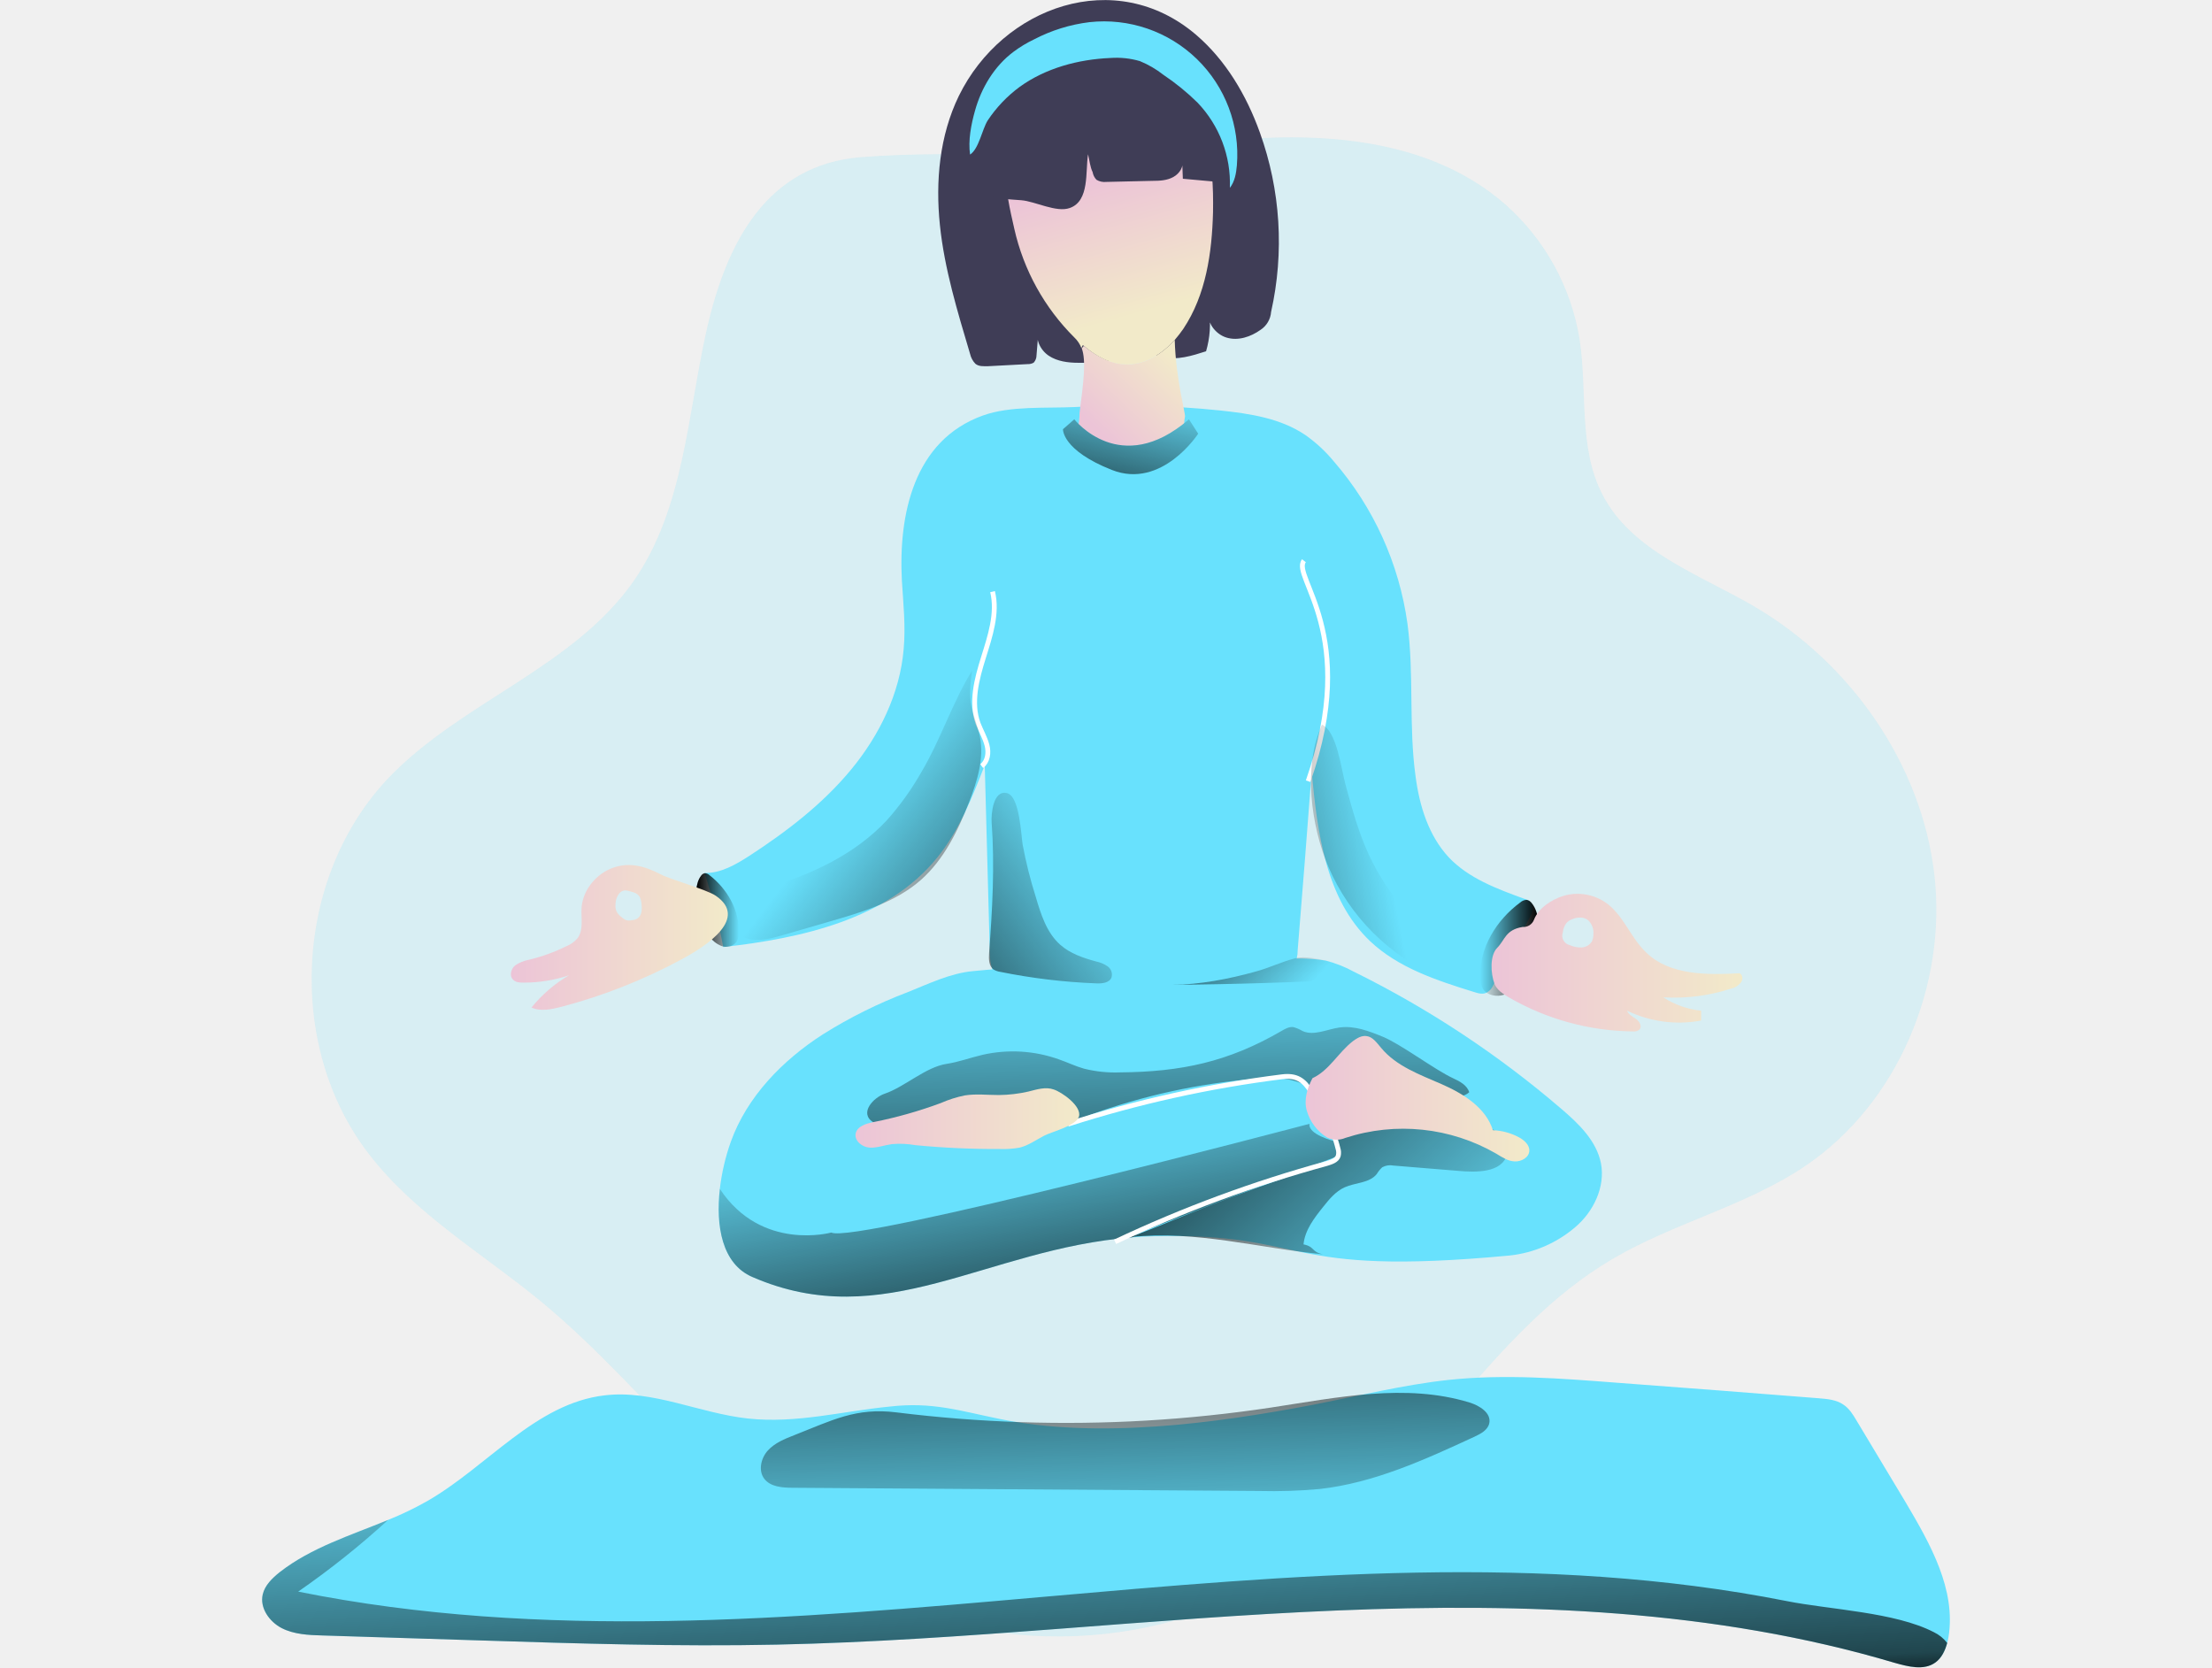
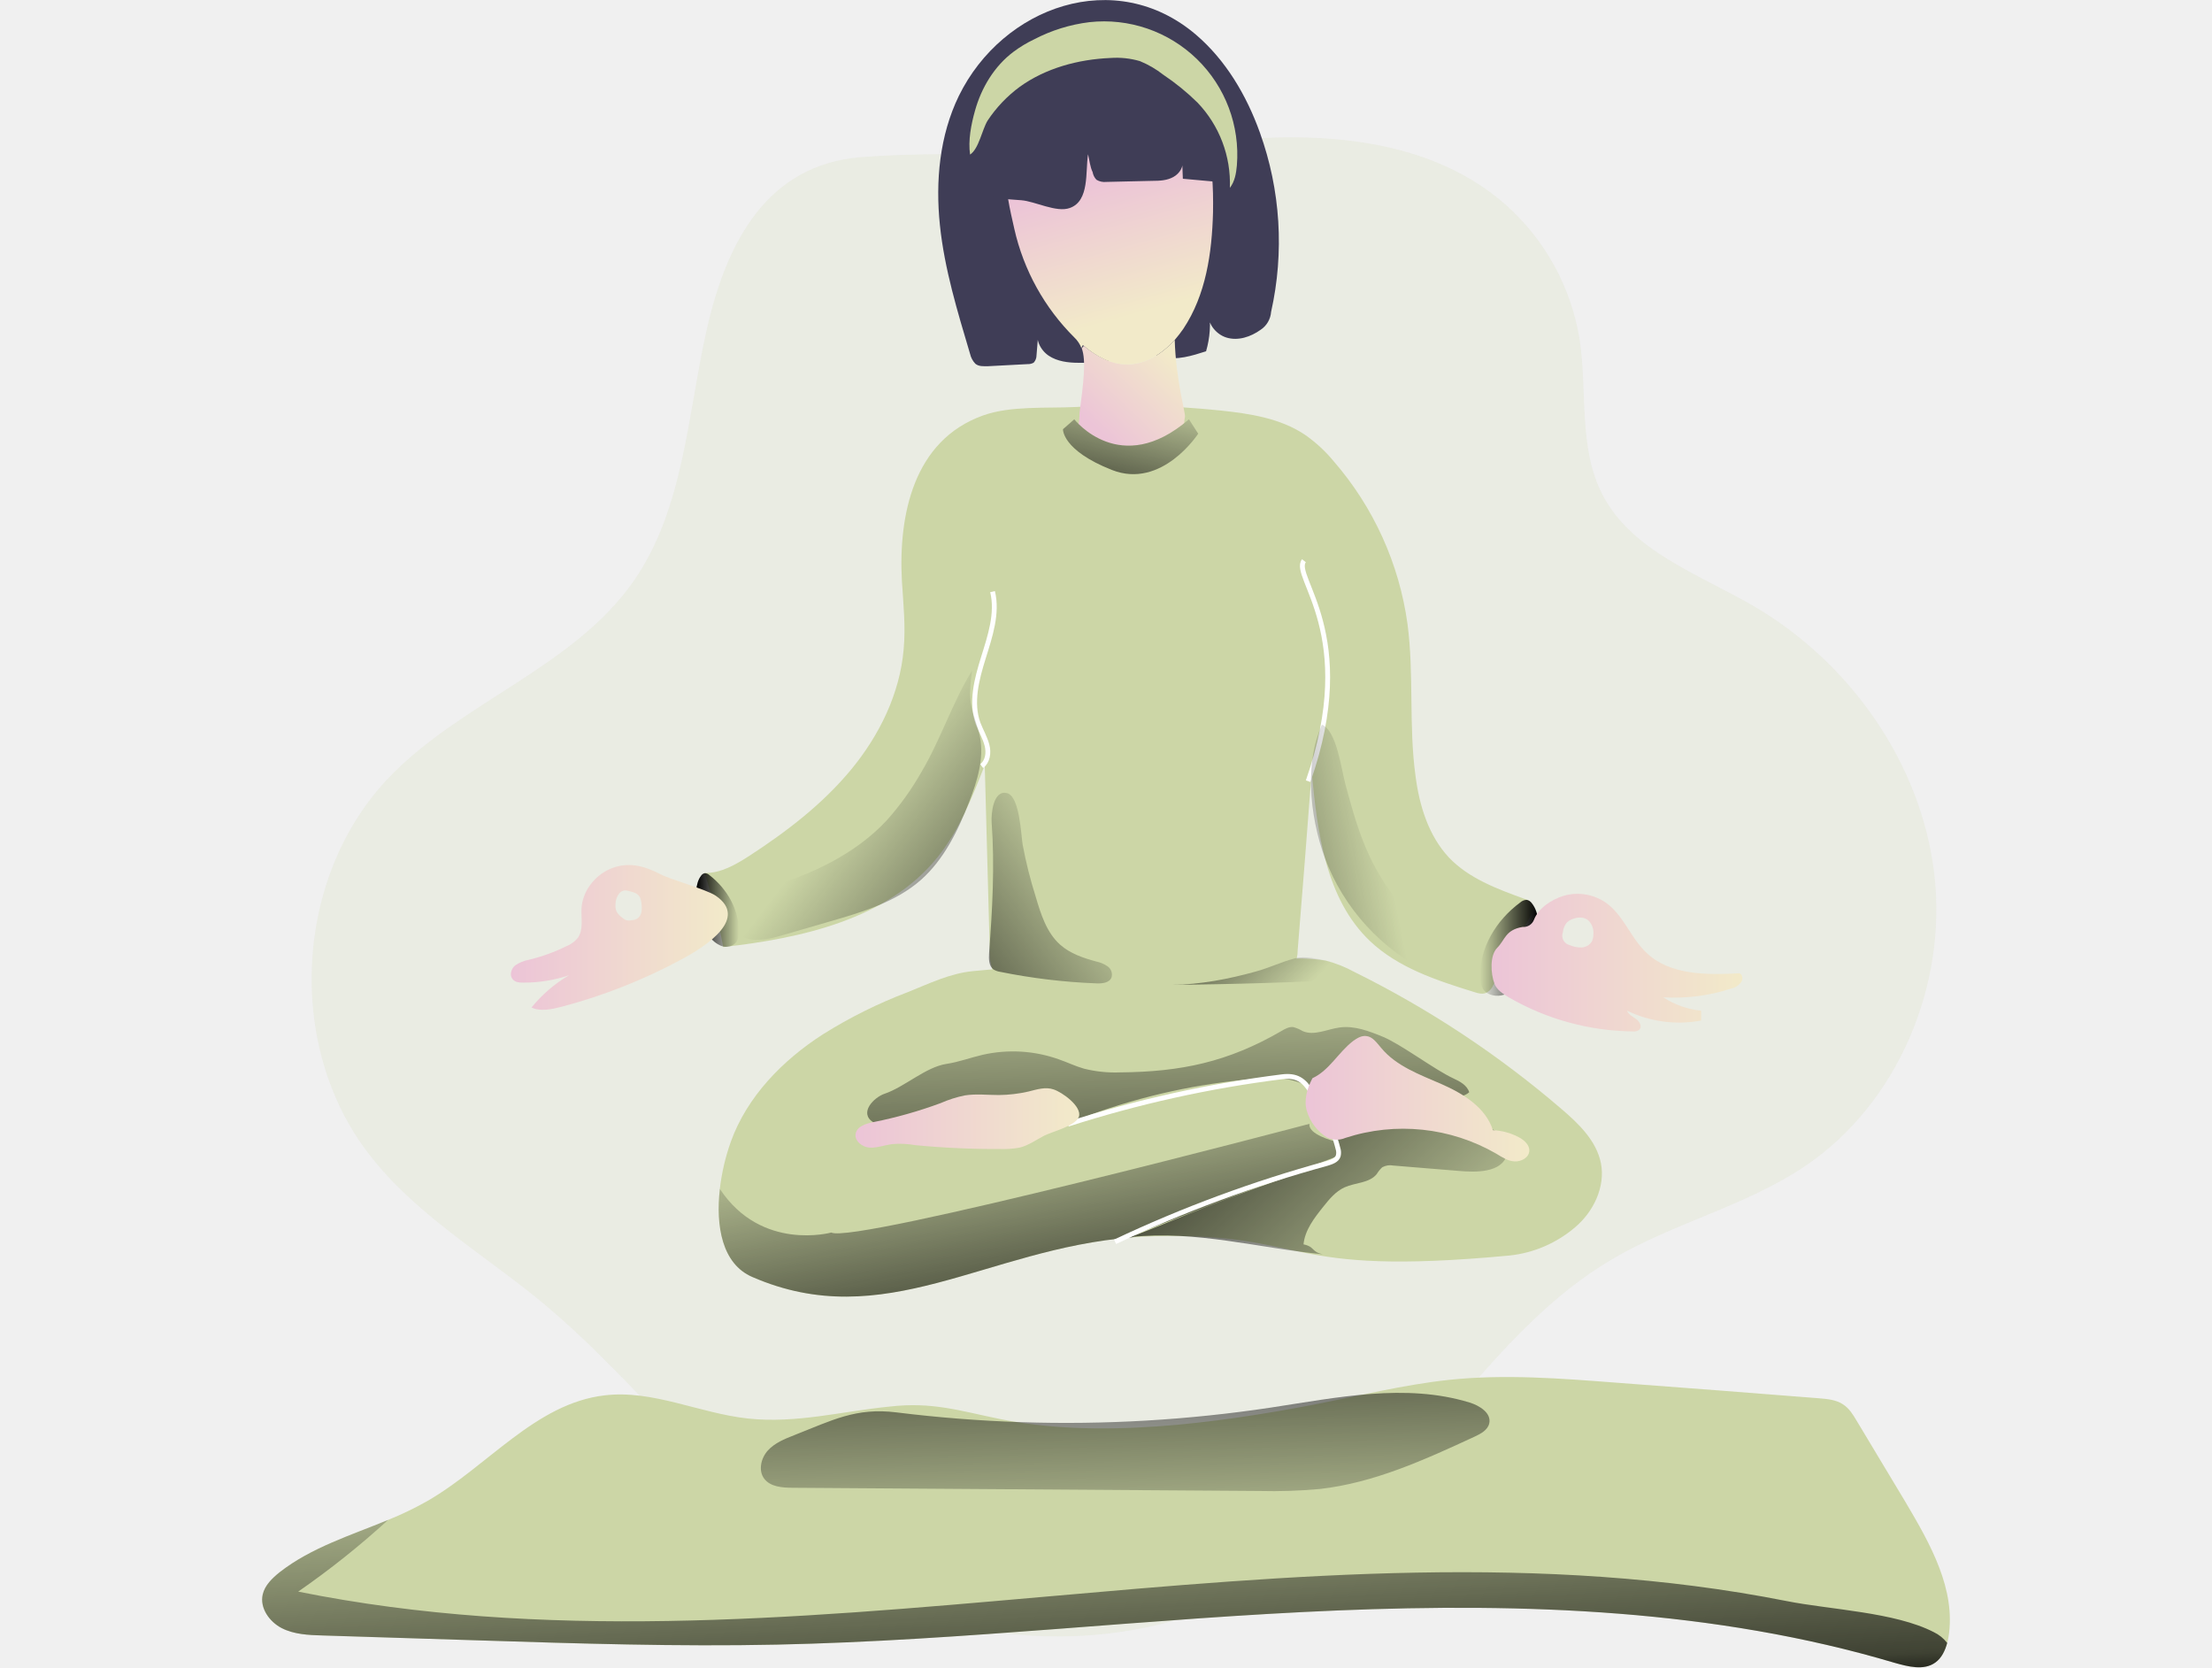
<svg xmlns="http://www.w3.org/2000/svg" xmlns:xlink="http://www.w3.org/1999/xlink" id="Layer_1" data-name="Layer 1" width="406" height="306" viewBox="0 0 586.6 579.45" class="illustration styles_illustrationTablet__1DWOa">
  <defs>
    <linearGradient id="linear-gradient" x1="-3288.6" y1="335.83" x2="-3268.2" y2="335.83" gradientTransform="matrix(-1, 0, 0, 1, -2716.25, 0)" gradientUnits="userSpaceOnUse">
      <stop offset="0.01" />
      <stop offset="1" stop-opacity="0" />
    </linearGradient>
    <linearGradient id="linear-gradient-2" x1="279.45" y1="322.68" x2="294.36" y2="322.68" gradientTransform="matrix(1, 0, 0, 1, 0, 0)" xlink:href="#linear-gradient" />
    <linearGradient id="linear-gradient-3" x1="418.16" y1="154.91" x2="443.28" y2="128.59" gradientUnits="userSpaceOnUse">
      <stop offset="0" stop-color="#ecc4d7" />
      <stop offset="0.42" stop-color="#efd4d1" />
      <stop offset="1" stop-color="#f2eac9" />
    </linearGradient>
    <linearGradient id="linear-gradient-4" x1="413.28" y1="470.47" x2="413.39" y2="470.47" gradientTransform="matrix(1, 0, 0, -1, 0, 598)" xlink:href="#linear-gradient-3" />
    <linearGradient id="linear-gradient-5" x1="422.42" y1="530.15" x2="435.48" y2="483.09" gradientTransform="matrix(1, 0, 0, -1, 0, 598)" xlink:href="#linear-gradient-3" />
    <linearGradient id="linear-gradient-6" x1="453.01" y1="373.6" x2="541.87" y2="469.34" gradientUnits="userSpaceOnUse">
      <stop offset="0.01" />
      <stop offset="0.13" stop-opacity="0.69" />
      <stop offset="1" stop-opacity="0" />
    </linearGradient>
    <linearGradient id="linear-gradient-7" x1="404.95" y1="475.28" x2="388.46" y2="382.75" xlink:href="#linear-gradient-6" />
    <linearGradient id="linear-gradient-8" x1="444.96" y1="444.34" x2="441.97" y2="331.88" xlink:href="#linear-gradient-6" />
    <linearGradient id="linear-gradient-9" x1="491.31" y1="209.72" x2="569.09" y2="209.72" gradientTransform="matrix(1, 0, 0, -1, 0, 598)" xlink:href="#linear-gradient-3" />
    <linearGradient id="linear-gradient-10" x1="334.76" y1="202.77" x2="412.53" y2="202.77" gradientTransform="matrix(1, 0, 0, -1, 0, 598)" xlink:href="#linear-gradient-3" />
    <linearGradient id="linear-gradient-11" x1="215.13" y1="332.24" x2="290.69" y2="332.24" xlink:href="#linear-gradient-3" />
    <linearGradient id="linear-gradient-12" x1="556.14" y1="341.02" x2="643.19" y2="341.02" xlink:href="#linear-gradient-3" />
    <linearGradient id="linear-gradient-13" x1="426.26" y1="355.93" x2="332.82" y2="283.79" gradientTransform="matrix(1, 0, 0, 1, 0, 0)" xlink:href="#linear-gradient" />
    <linearGradient id="linear-gradient-14" x1="416.87" y1="323.73" x2="519.25" y2="303.11" gradientTransform="matrix(1, 0, 0, 1, 0, 0)" xlink:href="#linear-gradient" />
    <linearGradient id="linear-gradient-15" x1="346.49" y1="356.23" x2="419.67" y2="303.67" xlink:href="#linear-gradient-6" />
    <linearGradient id="linear-gradient-16" x1="436.57" y1="308.66" x2="486.04" y2="355.84" gradientTransform="matrix(1, 0, 0, 1, 0, 0)" xlink:href="#linear-gradient" />
    <linearGradient id="linear-gradient-17" x1="423.02" y1="187.69" x2="434.7" y2="138.9" xlink:href="#linear-gradient-6" />
    <linearGradient id="linear-gradient-18" x1="423.58" y1="610.87" x2="417.4" y2="490.29" xlink:href="#linear-gradient-6" />
    <linearGradient id="linear-gradient-19" x1="427.09" y1="448.55" x2="429.84" y2="557.11" xlink:href="#linear-gradient-6" />
  </defs>
-   <path d="M283.2,120.9c-6.71,29.77-7.93,62.11-25.25,87.24-20.87,30.14-59.79,42.1-85.17,68.45-32.94,34.41-36.11,93.34-6.95,131,16,20.75,39.16,34.29,59.42,50.88,38.92,32.09,68,76.75,112.62,100.42,47.95,25.38,110.42,20.74,154.1-11.59,39.9-29.53,63.45-78.45,106.27-103.47,21.23-12.44,46.13-18.3,66.62-32.09,32.22-21.72,49.42-62.71,45-101.27s-29.16-73.7-62.72-93.34C628,206,604.59,198,594.46,178.25c-8.42-16.35-5.12-35.87-7.93-54A79.59,79.59,0,0,0,561,77.71c-29.28-25.87-73-26.23-111.64-20.62s-76.75,1.1-113,4C304.56,63.92,290.28,89.67,283.2,120.9Z" transform="translate(-128.65 -6.44)" fill="#68e1fd" opacity="0.18" style="isolation: isolate;" />
+   <path d="M283.2,120.9c-6.71,29.77-7.93,62.11-25.25,87.24-20.87,30.14-59.79,42.1-85.17,68.45-32.94,34.41-36.11,93.34-6.95,131,16,20.75,39.16,34.29,59.42,50.88,38.92,32.09,68,76.75,112.62,100.42,47.95,25.38,110.42,20.74,154.1-11.59,39.9-29.53,63.45-78.45,106.27-103.47,21.23-12.44,46.13-18.3,66.62-32.09,32.22-21.72,49.42-62.71,45-101.27s-29.16-73.7-62.72-93.34C628,206,604.59,198,594.46,178.25c-8.42-16.35-5.12-35.87-7.93-54A79.59,79.59,0,0,0,561,77.71c-29.28-25.87-73-26.23-111.64-20.62s-76.75,1.1-113,4C304.56,63.92,290.28,89.67,283.2,120.9Z" transform="translate(-128.65 -6.44)" fill="#CCD6A6" opacity="0.18" style="isolation: isolate;" />
  <g>
-     <path d="M461.59,149.09c10.37,1.1,21,2.68,29.65,8.54a50.24,50.24,0,0,1,9.88,9.15,108.91,108.91,0,0,1,25.62,56.49c2.32,17.57.37,35.51,2.81,53,1.34,10.24,4.52,20.62,11.59,28.18,6.83,7.2,16.6,10.86,26,14.28a4.82,4.82,0,0,1,2.93,1.95c.73,1.34,0,3.05-.73,4.39l-12.81,23.79a5,5,0,0,1-2.08,2.44c-1.34.86-3.17.37-4.63-.12-12.94-4-26.36-8.42-36.12-17.69-15.37-14.64-18.3-37.7-20.26-58.81-1.58,20.74-3.17,41.36-4.88,62.1a9.59,9.59,0,0,1-1.22,4.88c-1.46,2.2-4.51,2.81-7.19,3.18a672.2,672.2,0,0,1-79.8,6.1c-6.35.12-13.79-.49-17-5.86-1.71-2.68-1.83-6.1-1.83-9.27-.61-21.11-1.1-42.22-1.71-63.45-4.39,11.23-8.91,22.82-16.59,32.21-17.33,21.36-47,27.94-74.31,31a208.86,208.86,0,0,0-6.47-25.74c5.62.12,10.86-2.93,15.62-6,12.93-8.42,25.38-17.94,35.26-29.89s17-26.48,18.3-41.85c.74-7.93-.12-15.87-.61-23.8-1.22-22.81,4-48.8,28.19-57.46,9.52-3.42,22-2.45,31.85-2.93A317.29,317.29,0,0,1,461.59,149.09Z" transform="translate(-128.65 -6.44)" fill="#68e1fd" />
+     <path d="M461.59,149.09c10.37,1.1,21,2.68,29.65,8.54a50.24,50.24,0,0,1,9.88,9.15,108.91,108.91,0,0,1,25.62,56.49c2.32,17.57.37,35.51,2.81,53,1.34,10.24,4.52,20.62,11.59,28.18,6.83,7.2,16.6,10.86,26,14.28a4.82,4.82,0,0,1,2.93,1.95c.73,1.34,0,3.05-.73,4.39l-12.81,23.79a5,5,0,0,1-2.08,2.44c-1.34.86-3.17.37-4.63-.12-12.94-4-26.36-8.42-36.12-17.69-15.37-14.64-18.3-37.7-20.26-58.81-1.58,20.74-3.17,41.36-4.88,62.1a9.59,9.59,0,0,1-1.22,4.88c-1.46,2.2-4.51,2.81-7.19,3.18a672.2,672.2,0,0,1-79.8,6.1c-6.35.12-13.79-.49-17-5.86-1.71-2.68-1.83-6.1-1.83-9.27-.61-21.11-1.1-42.22-1.71-63.45-4.39,11.23-8.91,22.82-16.59,32.21-17.33,21.36-47,27.94-74.31,31a208.86,208.86,0,0,0-6.47-25.74c5.62.12,10.86-2.93,15.62-6,12.93-8.42,25.38-17.94,35.26-29.89s17-26.48,18.3-41.85c.74-7.93-.12-15.87-.61-23.8-1.22-22.81,4-48.8,28.19-57.46,9.52-3.42,22-2.45,31.85-2.93A317.29,317.29,0,0,1,461.59,149.09Z" transform="translate(-128.65 -6.44)" fill="#CCD6A6" />
    <path d="M569.93,320.31a2.77,2.77,0,0,0-1.69-1.13,3.28,3.28,0,0,0-2.28.87c-8.38,6.14-14.22,15.82-14,25.9a7.67,7.67,0,0,0,1.11,4.35c1.5,2.1,4.66,2.67,7.18,1.85a13.12,13.12,0,0,0,6.07-4.79,28.68,28.68,0,0,0,5.62-13.15C572.59,330,572.81,323.83,569.93,320.31Z" transform="translate(-128.65 -6.44)" fill="url(#linear-gradient)" />
    <path d="M281.21,310.78a2,2,0,0,1,1.24-.87,2.33,2.33,0,0,1,1.67.67c6.13,4.71,10.39,12.13,10.23,19.86a6.09,6.09,0,0,1-.81,3.34,4.62,4.62,0,0,1-5.25,1.42,9.72,9.72,0,0,1-4.44-3.67,22.67,22.67,0,0,1-4.11-10.09C279.27,318.23,279.11,313.48,281.21,310.78Z" transform="translate(-128.65 -6.44)" fill="url(#linear-gradient-2)" />
    <path d="M370.81,39.76c-6.71,13.79-8.17,29.65-6.59,44.9s6.1,30,10.49,44.78a7.19,7.19,0,0,0,1.84,3.42c1.22,1,2.8.85,4.39.85l13.79-.73a4,4,0,0,0,2.07-.49,3.74,3.74,0,0,0,1-2.56c.24-3.05.48-6,.73-9-1.34,3.3.61,7.2,3.54,9.15s6.71,2.44,10.25,2.44a66.76,66.76,0,0,0,18.42-2.19c.61-3.54,1.22-7.08,1.83-10.74-1,5.12,3.78,9.88,8.91,11s10.37-.49,15.25-2.07a33.72,33.72,0,0,0,1-14.4c-1.09,4,2.08,8.42,6.11,9.64s8.41-.25,11.83-2.69a8.17,8.17,0,0,0,3.66-6.22,111.89,111.89,0,0,0-3.9-62.35c-4.64-12.93-11.84-25.13-22.21-34C425.23-5.38,386.06,8.65,370.81,39.76Z" transform="translate(-128.65 -6.44)" fill="#3f3d56" />
    <path d="M449.4,151.25a12.59,12.59,0,0,0-.24,3.47c-13.43,15.83-30,6.58-37.11,1.27a29.74,29.74,0,0,0,.71-6.12c1.38-10.53,2.34-18.11.76-22.38.24-.24.48-.61.73-.85,4.39,3.66,9.51,6.34,15,6.46,6.46,0,12.2-3.66,16.59-8.54C446.2,138.19,449.64,150.15,449.4,151.25Z" transform="translate(-128.65 -6.44)" fill="url(#linear-gradient-3)" />
    <path d="M413.27,127.61l.12-.12c0-.12,0,0-.12.12Z" transform="translate(-128.65 -6.44)" fill="url(#linear-gradient-4)" />
    <path d="M459.15,80.15c-.37,14.15-2.44,28.79-10.37,40.63a45.32,45.32,0,0,1-2.93,3.78c-4.39,4.88-10.13,8.54-16.59,8.54-5.62,0-10.74-2.8-15-6.46-.12-.13-.25-.13-.37-.25l-.49,1a10.05,10.05,0,0,0-2.44-3.66A77.11,77.11,0,0,1,390.09,86c-3.17-13.91-6.1-26.36,4.76-37.95,6-6.35,14-10.25,22.45-12.45,6.95-1.83,14.52-2.56,21.23-.12,8.3,3,14.4,10.5,17.45,18.79S459.27,71.36,459.15,80.15Z" transform="translate(-128.65 -6.44)" fill="url(#linear-gradient-5)" />
-     <path d="M585.07,432.89a41.9,41.9,0,0,1-22.82,9.88c-80.53,7.57-68.69-7.93-123.36-6.71-2.68.06-5.32.2-7.9.41-50.92,4-86.07,33.72-132,13.75-10.51-4.54-12.73-17.72-11.26-30.59a74.79,74.79,0,0,1,3.82-16.39c5.61-15.62,17.94-28.31,32-37.33A166.38,166.38,0,0,1,353,351.26c7.32-2.92,14.76-6.58,22.69-7.32,23.06-2.32,46.73-1.83,69.79-2.68,13.42-.61,26.85-1.1,40.15-1.59a55.38,55.38,0,0,1,12.69.61,42.55,42.55,0,0,1,9.88,3.91,345.29,345.29,0,0,1,72.11,47.7c6,5.13,12.08,11,13.66,18.79C595.56,418.86,591.41,427.52,585.07,432.89Z" transform="translate(-128.65 -6.44)" fill="#68e1fd" />
+     <path d="M585.07,432.89a41.9,41.9,0,0,1-22.82,9.88c-80.53,7.57-68.69-7.93-123.36-6.71-2.68.06-5.32.2-7.9.41-50.92,4-86.07,33.72-132,13.75-10.51-4.54-12.73-17.72-11.26-30.59a74.79,74.79,0,0,1,3.82-16.39c5.61-15.62,17.94-28.31,32-37.33A166.38,166.38,0,0,1,353,351.26c7.32-2.92,14.76-6.58,22.69-7.32,23.06-2.32,46.73-1.83,69.79-2.68,13.42-.61,26.85-1.1,40.15-1.59a55.38,55.38,0,0,1,12.69.61,42.55,42.55,0,0,1,9.88,3.91,345.29,345.29,0,0,1,72.11,47.7c6,5.13,12.08,11,13.66,18.79C595.56,418.86,591.41,427.52,585.07,432.89Z" transform="translate(-128.65 -6.44)" fill="#CCD6A6" />
    <path d="M544.77,413.39l-22.92-1.88a5.77,5.77,0,0,0-3.9.6,11.18,11.18,0,0,0-1.9,2.35c-2.57,3.21-7.46,2.93-11.2,4.63-3.1,1.41-5.33,4.15-7.45,6.81-3.1,3.88-6.33,8.07-6.8,13,4,.82,2.69,2.62,6.67,3.43-21.8-2-44.09-8.47-66.87-5.95,17.07-6.36,26.51-11.59,70.42-26.34,6.27-2.11-5.26-11.07,1-13.26s12.76-2.07,19.25-2c9.35.16,18.75.32,28,1.83,5.21.85,14.17,4,12.29,11C559.56,414.3,549.91,413.82,544.77,413.39Z" transform="translate(-128.65 -6.44)" fill="url(#linear-gradient-6)" />
    <path d="M502.71,408.12,433.6,434.78,431,436.47c-50.92,4-86.07,33.72-132,13.75-10.51-4.54-12.73-17.72-11.26-30.59,14.47,21.89,38.74,15.15,38.74,15.15C334,438.91,492.69,397,492.69,397c-.68,3.67,8.48,6,8.48,6Z" transform="translate(-128.65 -6.44)" fill="url(#linear-gradient-7)" />
    <path d="M345,386.55c7-2.37,14.25-9.28,21.55-10.38,4.24-.64,8.29-2.17,12.47-3.14a47.5,47.5,0,0,1,26.66,1.61c2.89,1,5.68,2.37,8.64,3.2a44.54,44.54,0,0,0,12.46,1.29c21.38-.18,37.66-3.65,56.15-14.39,1.28-.75,2.69-1.55,4.16-1.35a13.07,13.07,0,0,1,3.2,1.38c4,1.77,8.54-.68,12.91-1.26,5.12-.68,10.19,1.27,15,3.25,6.37,2.65,18.14,11.53,24.39,14.41,2.32,1.06,4.88,2.42,5.6,4.87-1.85,1.64-4.56,1.71-7,1.69l-28.79-.19c-5.07,0-10.23-.09-15.07-1.63-3.57-1.14-6.86-3.07-10.49-4-4.2-1.12-8.64-.91-13-.55a220.65,220.65,0,0,0-57.47,12.55,59.88,59.88,0,0,1-10.59,3.23c-4.46.73-9,.32-13.52,0q-17.57-1.36-35.2-1.25c-3.85,0-12.54,2.76-16,.59C335.93,393.22,341.29,387.79,345,386.55Z" transform="translate(-128.65 -6.44)" fill="url(#linear-gradient-8)" />
    <path d="M425.11,438a450.06,450.06,0,0,1,73.57-27.21c1.59-.49,3.54-1.1,4-2.69a4.66,4.66,0,0,0-.12-2.56c-1.71-7.08-5.49-13.42-9.28-19.64-2.56-4.15-5.12-5.86-10.12-5.25a409.36,409.36,0,0,0-74.43,16.47" transform="translate(-128.65 -6.44)" fill="none" stroke="#fff" stroke-miterlimit="10" stroke-width="1.68" />
    <path d="M505.15,401.9a64.74,64.74,0,0,1,52.46,5.49c2,1.22,4,2.56,6.35,2.68s5-1.34,5.12-3.66c.12-2.07-1.83-3.78-3.66-4.75a21.06,21.06,0,0,0-9-2.44c-2.44-7.81-10.25-12.69-17.81-16s-15.74-6.22-21-12.57c-1.46-1.7-2.93-3.9-5.12-4.14-1.71-.25-3.3.73-4.64,1.7-5.12,3.91-8.29,10.25-14.15,12.94-1.83,3.54-3.05,7.56-1.95,11.34a16.28,16.28,0,0,0,7.07,9.28A7.68,7.68,0,0,0,505.15,401.9Z" transform="translate(-128.65 -6.44)" fill="url(#linear-gradient-9)" />
    <path d="M403.75,385.06c-2.8-1-5.85,0-8.78.73A48.47,48.47,0,0,1,384.72,387c-3.9,0-7.93-.48-11.84.13a41.52,41.52,0,0,0-8.41,2.68,154,154,0,0,1-23.31,6.59c-2.56.49-5.73,1.46-6.22,4s2.32,4.75,4.88,4.88,5.12-.86,7.69-1.22a30.7,30.7,0,0,1,8.17.36,293.53,293.53,0,0,0,29.41,1.34,32.21,32.21,0,0,0,6.83-.48c3.05-.74,5.73-2.69,8.54-4.15s10.86-3.3,12.08-6.59C413.64,390.92,406.68,386,403.75,385.06Z" transform="translate(-128.65 -6.44)" fill="url(#linear-gradient-10)" />
    <path d="M417.3,66.24a5.07,5.07,0,0,0,1.34,2.68,5.42,5.42,0,0,0,3.42.74l16.1-.37c2.44,0,5-.12,7.2-1.34s3.78-3.66,3.05-6.1c.12,2.19.12,4.51.25,6.71,5.85.49,11.71,1.1,17.69,1.58-1.34-11.34-3.79-22.69-9.15-32.7s-14-18.66-24.89-22.08A35.83,35.83,0,0,0,400.46,21c-6.1,4.64-10.49,11.11-14.15,17.69-4.4,7.69-8.18,16.48-8.06,25.51.25,12.07,4.52,11,14.28,11.83,4.76.37,12.2,4.39,16.84,2.69,6.95-2.45,5.37-12.69,6.34-18.67C416.2,62.09,416.44,64.53,417.3,66.24Z" transform="translate(-128.65 -6.44)" fill="#3f3d56" />
-     <path d="M392,36.59c9-6.47,20.26-9.52,31.48-10a29.1,29.1,0,0,1,10.25,1.09,34.13,34.13,0,0,1,8.17,4.76,81.87,81.87,0,0,1,11.84,9.64A40.58,40.58,0,0,1,465,71.73c1.7-2.2,2.19-5,2.44-7.81A46.33,46.33,0,0,0,416.2,14.14a56.3,56.3,0,0,0-19.28,6,42,42,0,0,0-7.08,4.27c-6.71,5-11.22,12.57-13.42,20.5-1.34,4.76-2.44,10.37-1.71,15.25,3.06-2,4.15-8.66,6.11-11.84A46.37,46.37,0,0,1,392,36.59Z" transform="translate(-128.65 -6.44)" fill="#68e1fd" />
+     <path d="M392,36.59c9-6.47,20.26-9.52,31.48-10a29.1,29.1,0,0,1,10.25,1.09,34.13,34.13,0,0,1,8.17,4.76,81.87,81.87,0,0,1,11.84,9.64A40.58,40.58,0,0,1,465,71.73c1.7-2.2,2.19-5,2.44-7.81A46.33,46.33,0,0,0,416.2,14.14a56.3,56.3,0,0,0-19.28,6,42,42,0,0,0-7.08,4.27c-6.71,5-11.22,12.57-13.42,20.5-1.34,4.76-2.44,10.37-1.71,15.25,3.06-2,4.15-8.66,6.11-11.84A46.37,46.37,0,0,1,392,36.59Z" transform="translate(-128.65 -6.44)" fill="#CCD6A6" />
    <path d="M286.34,317.75c-3.17-2.2-15.82-5.65-19.24-7.48-5.61-2.93-11.35-4.52-17.57-1.83-5.49,2.44-9.64,7.93-9.88,13.91-.13,3.41.73,7.32-1.35,10.12a9.9,9.9,0,0,1-3.9,2.81A62.24,62.24,0,0,1,221.34,340a12.67,12.67,0,0,0-4.75,1.95c-1.35,1.1-2,3.3-1,4.64s2.56,1.34,4,1.34a48.93,48.93,0,0,0,15.74-2.56,47.94,47.94,0,0,0-13.06,11.22c3.17,1.47,7,.61,10.37-.24a189.53,189.53,0,0,0,41.73-16.47C283.69,334.91,297.56,325.44,286.34,317.75Zm-25.88,5.74A3.35,3.35,0,0,1,259,325.7a4.54,4.54,0,0,1-1.92.55,4.44,4.44,0,0,1-1.85,0,4.69,4.69,0,0,1-1.49-.94,6.48,6.48,0,0,1-1.93-2.14,5.29,5.29,0,0,1-.34-2.53,6.23,6.23,0,0,1,1.31-3.73c1.13-1.28,2.36-1.14,3.79-.7s2.71.67,3.44,2.21a7.25,7.25,0,0,1,.51,2.4A8.79,8.79,0,0,1,260.46,323.49Z" transform="translate(-128.65 -6.44)" fill="url(#linear-gradient-11)" />
    <path d="M642.17,344.68c-11.35.61-24.16.73-32.33-7.08-5.37-5-7.81-12.57-13.55-17a17.28,17.28,0,0,0-15.37-2.81c-4.17,1.29-8.67,4.28-10.2,8.24a3.91,3.91,0,0,1-4,2.56h0c-6,1-6.08,4.53-8.77,7.21s-2.3,9-1,12.5c.86,2.19,2.93,3.53,5,4.75a87.78,87.78,0,0,0,43.07,11.84,3.07,3.07,0,0,0,2.32-.61c1-1,.12-2.81-1.1-3.66s-2.69-1.59-3.18-2.93a41.66,41.66,0,0,0,25.75,3.42v-3.42a29.94,29.94,0,0,1-13.18-4.64,63.59,63.59,0,0,0,23.43-3,5.67,5.67,0,0,0,3.42-2C643.39,347.12,643.39,345.29,642.17,344.68Zm-51.28-11.17a4.4,4.4,0,0,1-3.54,2.2,9.22,9.22,0,0,1-4.22-.81,3.36,3.36,0,0,1-2.39-4.45,6.2,6.2,0,0,1,1.3-3.3,5.25,5.25,0,0,1,1.75-1.18c1.86-.84,4.23-1,5.79.33a5.94,5.94,0,0,1,1.78,4.77A6.17,6.17,0,0,1,590.89,333.51Z" transform="translate(-128.65 -6.44)" fill="url(#linear-gradient-12)" />
  </g>
-   <path d="M714.77,575.4c-.12.67-.27,1.35-.45,2-.71,2.64-1.92,5.21-4.07,6.77-4,2.93-9.51,1.46-14.27.12-62.47-18.55-128.48-20.86-193.52-18.18S372.64,576.62,307.61,578c-34.53.73-69.06-.37-103.59-1.47-18.18-.61-36.24-1.1-54.42-1.71-4.76-.12-9.88-.36-14.15-2.56s-7.69-7-6.59-11.71c.73-3.17,3.29-5.62,5.85-7.69,11-8.61,24.71-12.81,37.73-18.2a114.15,114.15,0,0,0,13.64-6.57c21-12.08,37.58-33.92,61.62-36.72,16.71-2,32.94,6.22,49.78,8.05s32.94-2.56,49.29-4.15c14.77-1.71,24.28,1.46,38.07,4.27,34,7.08,75.16,1.59,109-4.88,15.74-3.05,31.36-6.95,47.22-8.66,19.52-2.08,39.17-.49,58.69,1,23.3,1.71,46.49,3.54,69.79,5.37,3,.25,6.22.49,8.66,2.2,2.08,1.34,3.42,3.54,4.64,5.61,5.73,9.52,11.35,18.91,17.08,28.43C708.42,543,717.45,558.81,714.77,575.4Z" transform="translate(-128.65 -6.44)" fill="#68e1fd" />
+   <path d="M714.77,575.4c-.12.67-.27,1.35-.45,2-.71,2.64-1.92,5.21-4.07,6.77-4,2.93-9.51,1.46-14.27.12-62.47-18.55-128.48-20.86-193.52-18.18S372.64,576.62,307.61,578c-34.53.73-69.06-.37-103.59-1.47-18.18-.61-36.24-1.1-54.42-1.71-4.76-.12-9.88-.36-14.15-2.56s-7.69-7-6.59-11.71c.73-3.17,3.29-5.62,5.85-7.69,11-8.61,24.71-12.81,37.73-18.2a114.15,114.15,0,0,0,13.64-6.57c21-12.08,37.58-33.92,61.62-36.72,16.71-2,32.94,6.22,49.78,8.05s32.94-2.56,49.29-4.15c14.77-1.71,24.28,1.46,38.07,4.27,34,7.08,75.16,1.59,109-4.88,15.74-3.05,31.36-6.95,47.22-8.66,19.52-2.08,39.17-.49,58.69,1,23.3,1.71,46.49,3.54,69.79,5.37,3,.25,6.22.49,8.66,2.2,2.08,1.34,3.42,3.54,4.64,5.61,5.73,9.52,11.35,18.91,17.08,28.43C708.42,543,717.45,558.81,714.77,575.4Z" transform="translate(-128.65 -6.44)" fill="#CCD6A6" />
  <path d="M382.52,212.05c1.83,7.56-.85,15.49-3.17,22.93s-4.51,15.62-1.83,22.94c1,2.57,2.32,4.76,3.05,7.45s.25,5.73-1.83,7.32" transform="translate(-128.65 -6.44)" fill="none" stroke="#fff" stroke-miterlimit="10" stroke-width="1.68" />
  <path d="M490.75,201.31c-4.39,5.61,19.4,25.38,1.46,76.62" transform="translate(-128.65 -6.44)" fill="none" stroke="#fff" stroke-miterlimit="10" stroke-width="1.68" />
  <path d="M357.76,274.8a96.9,96.9,0,0,1-12,16.72c-11.17,12-26.68,19.09-42.42,23.67-5.66,1.65-12.75,4.74-12.33,10.63.27,3.72,3.88,6.49,7.55,7.09s7.4-.44,11-1.47L326,326.67c11.23-3.25,22.85-6.71,31.62-14.43,8-7.09,12.88-17.09,16.76-27.08,2.8-7.23,5.23-15,3.76-22.62-.7-3.63-2.27-7.05-3-10.68-.8-4-.3-8.38.26-12.35C368.68,250.29,364.46,263.55,357.76,274.8Z" transform="translate(-128.65 -6.44)" fill="url(#linear-gradient-13)" />
  <path d="M513.42,303.73a78.67,78.67,0,0,0,30,33.59c2.4,1.47,5.23,3.46,5,6.26-.22,2.11-2.33,3.63-4.44,3.87a12.49,12.49,0,0,1-6.16-1.33,73,73,0,0,1-38.57-38.42c-6.08-14.36-8.83-34.76-2.25-49.42,5.16,2.07,6.77,15.72,8.21,20.91C507.47,287.51,509.76,295.88,513.42,303.73Z" transform="translate(-128.65 -6.44)" fill="url(#linear-gradient-14)" />
  <path d="M393,300.07a151.54,151.54,0,0,0,4.52,18c1.78,6.08,3.78,12.48,8.51,16.69,3.47,3.09,8,4.61,12.51,5.83a10.84,10.84,0,0,1,4,1.7,3.52,3.52,0,0,1,1.31,3.9c-.79,1.86-3.29,2.1-5.31,2a208.79,208.79,0,0,1-33.35-4,6,6,0,0,1-2.28-.8c-1.71-1.19-1.74-3.67-1.59-5.75,1.13-15.21,2-30.23.88-45.47-.19-2.71.49-11.42,5.43-10.07C392,283.37,392.39,296.54,393,300.07Z" transform="translate(-128.65 -6.44)" fill="url(#linear-gradient-15)" />
  <path d="M445,348.7q32.18-.26,64.32-2c-1.66-3.62-5.78-5.42-9.68-6.18s-8.3-2-12.11-1c-4.57,1.2-9,3.35-13.62,4.59C464.57,346.7,454.61,348.62,445,348.7Z" transform="translate(-128.65 -6.44)" fill="url(#linear-gradient-16)" />
-   <path d="M410.93,152.16s16,20.62,39.85,0l3.21,5s-12.6,19.47-30,12.6S407,155.6,407,155.6Z" transform="translate(-128.65 -6.44)" fill="#68e1fd" />
+   <path d="M410.93,152.16s16,20.62,39.85,0l3.21,5s-12.6,19.47-30,12.6S407,155.6,407,155.6Z" transform="translate(-128.65 -6.44)" fill="#CCD6A6" />
  <path d="M410.93,152.16s16,20.62,39.85,0l3.21,5s-12.6,19.47-30,12.6S407,155.6,407,155.6Z" transform="translate(-128.65 -6.44)" fill="url(#linear-gradient-17)" />
  <path d="M714.32,577.42c-.71,2.64-1.92,5.21-4.07,6.77-4,2.93-9.51,1.46-14.27.12-62.47-18.55-128.48-20.86-193.52-18.18S372.64,576.62,307.61,578c-34.53.73-69.06-.37-103.59-1.47-18.18-.61-36.24-1.1-54.42-1.71-4.76-.12-9.88-.36-14.15-2.56s-7.69-7-6.59-11.71c.73-3.17,3.29-5.62,5.85-7.69,11-8.61,24.71-12.81,37.73-18.2a297.21,297.21,0,0,1-31.26,24.92c169.65,34.17,347.52-30.32,517.28,3.27,15,3,37.64,3.82,51.18,10.8A13,13,0,0,1,714.32,577.42Z" transform="translate(-128.65 -6.44)" fill="url(#linear-gradient-18)" />
  <path d="M313.59,505.21c-3.33,1.31-6.78,2.69-9.18,5.34s-3.38,7-1.23,9.81,6.23,3.11,9.78,3.13l162.32,1.11a179.08,179.08,0,0,0,21-.69c18.89-2.12,36.52-10.2,53.77-18.18,2.16-1,4.57-2.29,5.1-4.61.81-3.59-3.34-6.19-6.85-7.26-22.23-6.81-46.08-1.71-69.06,1.76a477.22,477.22,0,0,1-86.78,5.07q-21.75-.72-43.37-3.4C335,495.54,326.7,500.08,313.59,505.21Z" transform="translate(-128.65 -6.44)" fill="url(#linear-gradient-19)" />
</svg>
